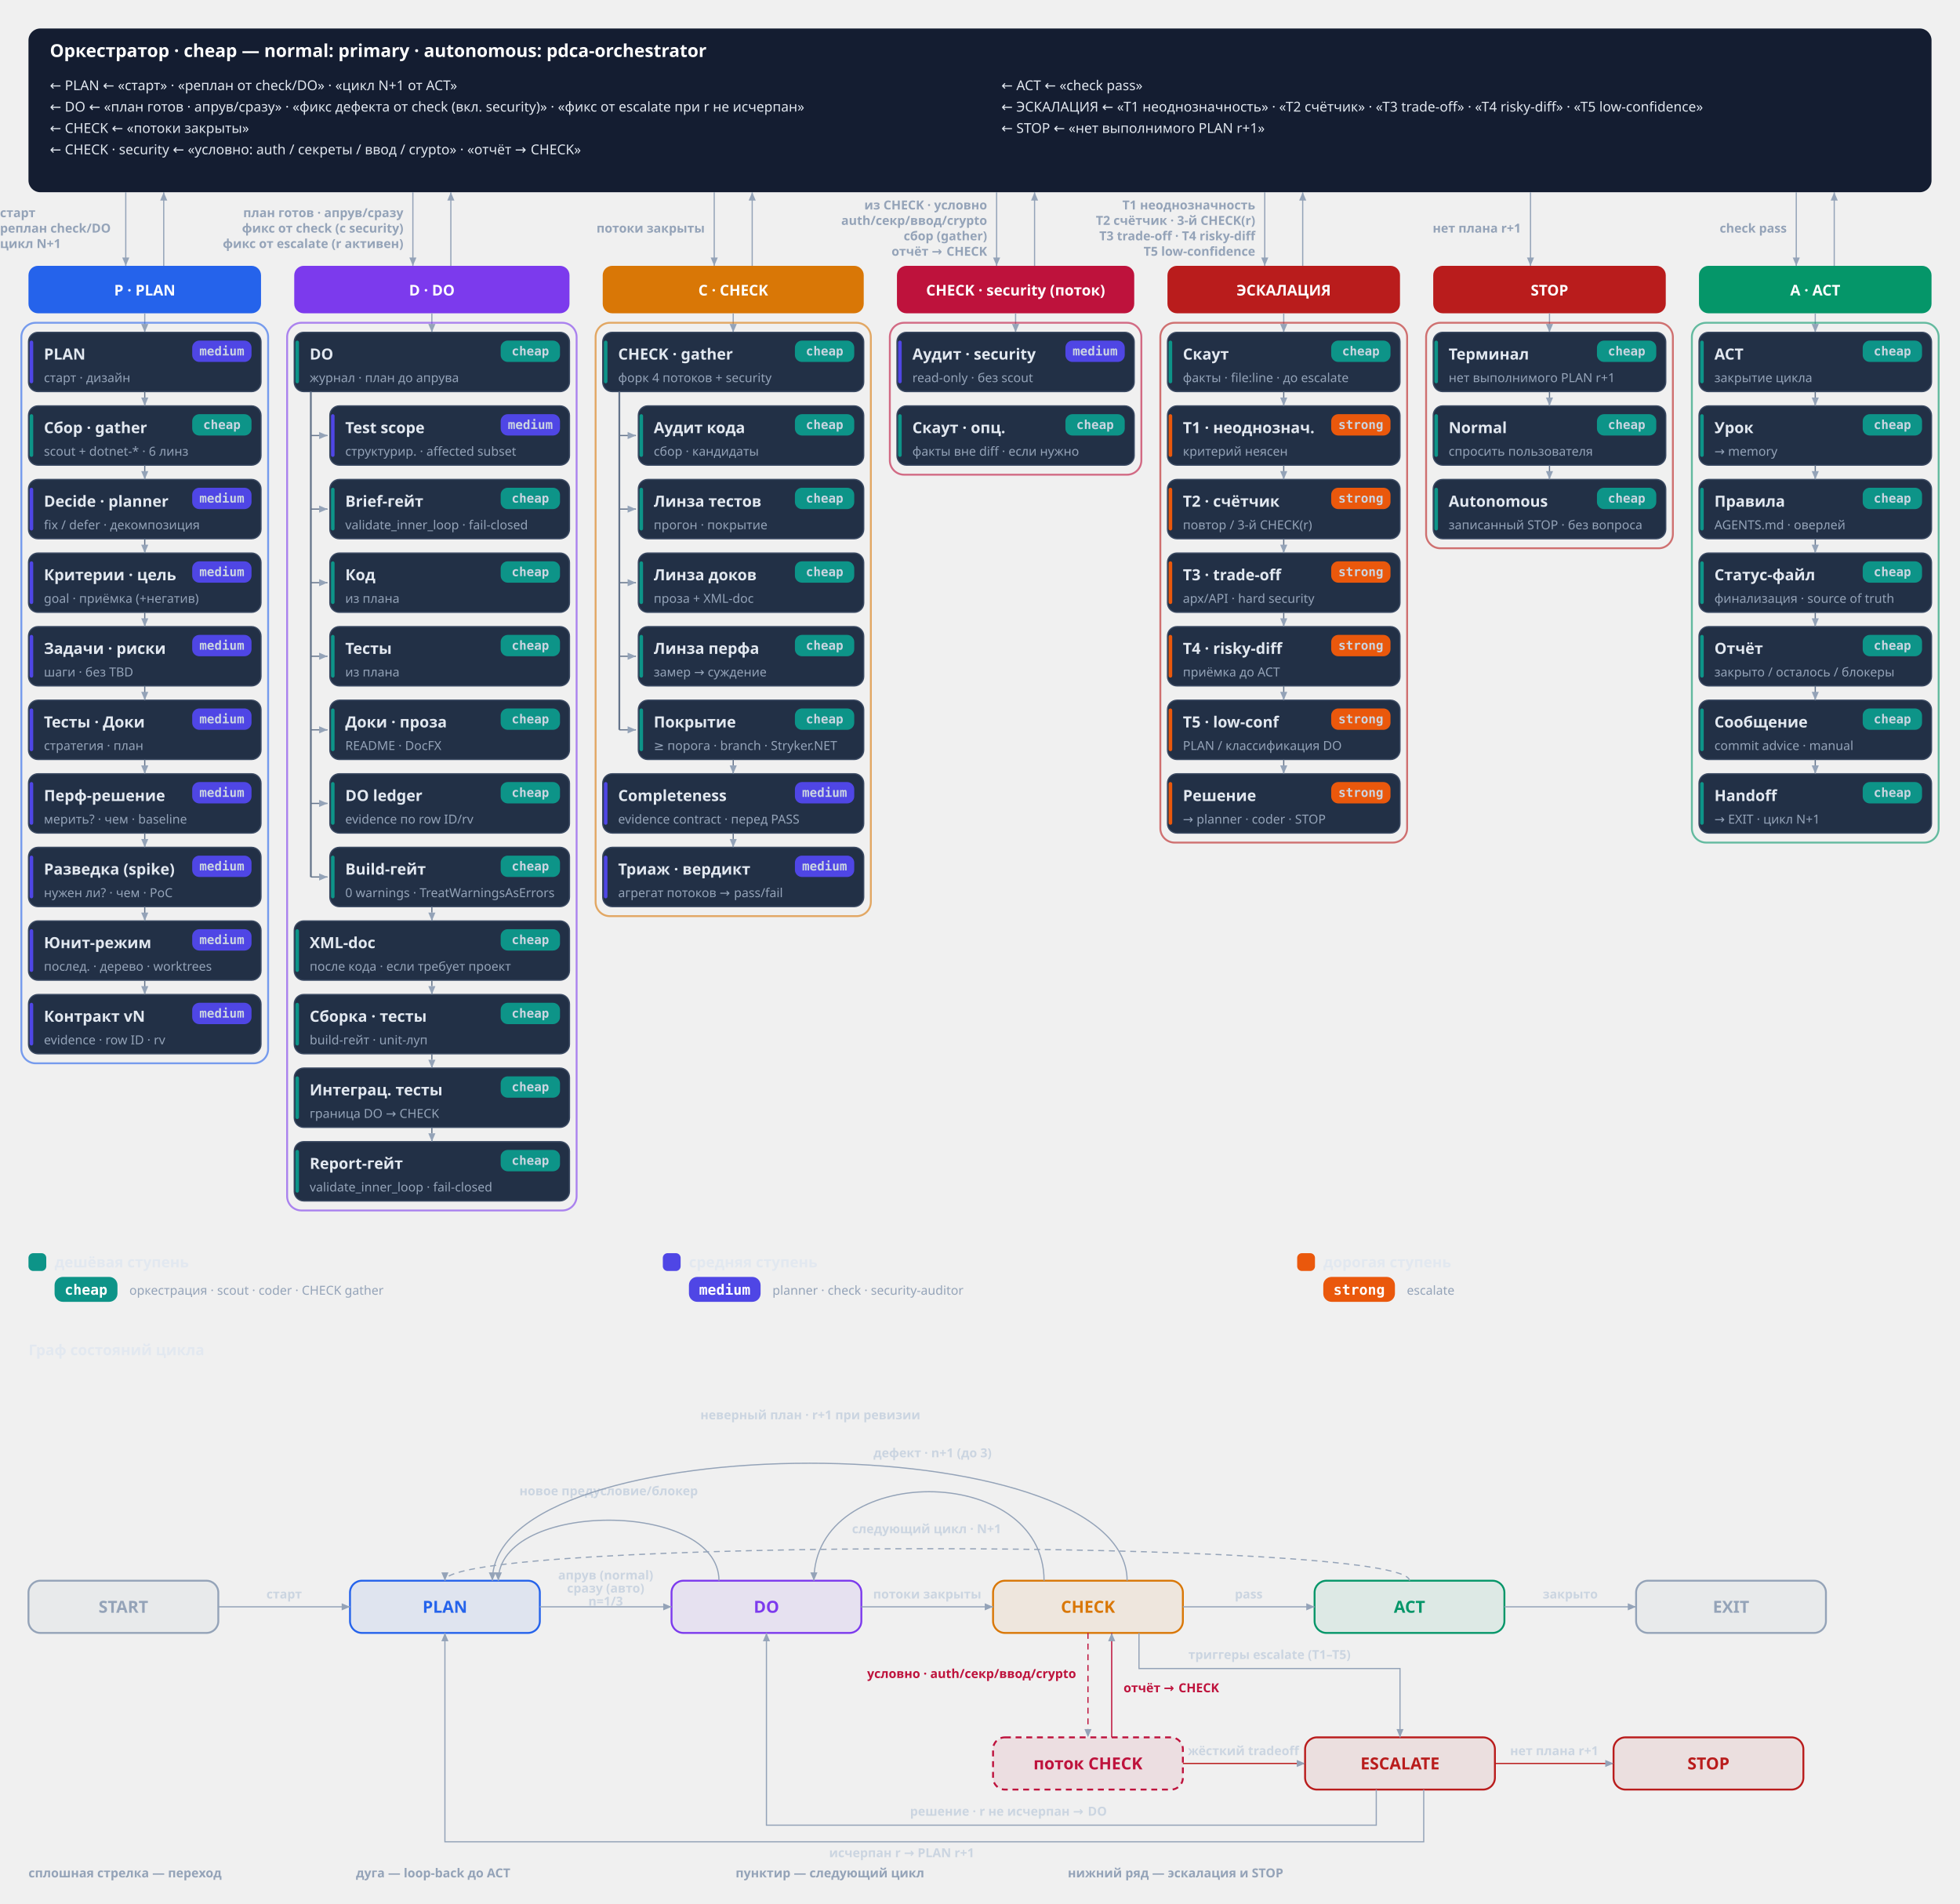
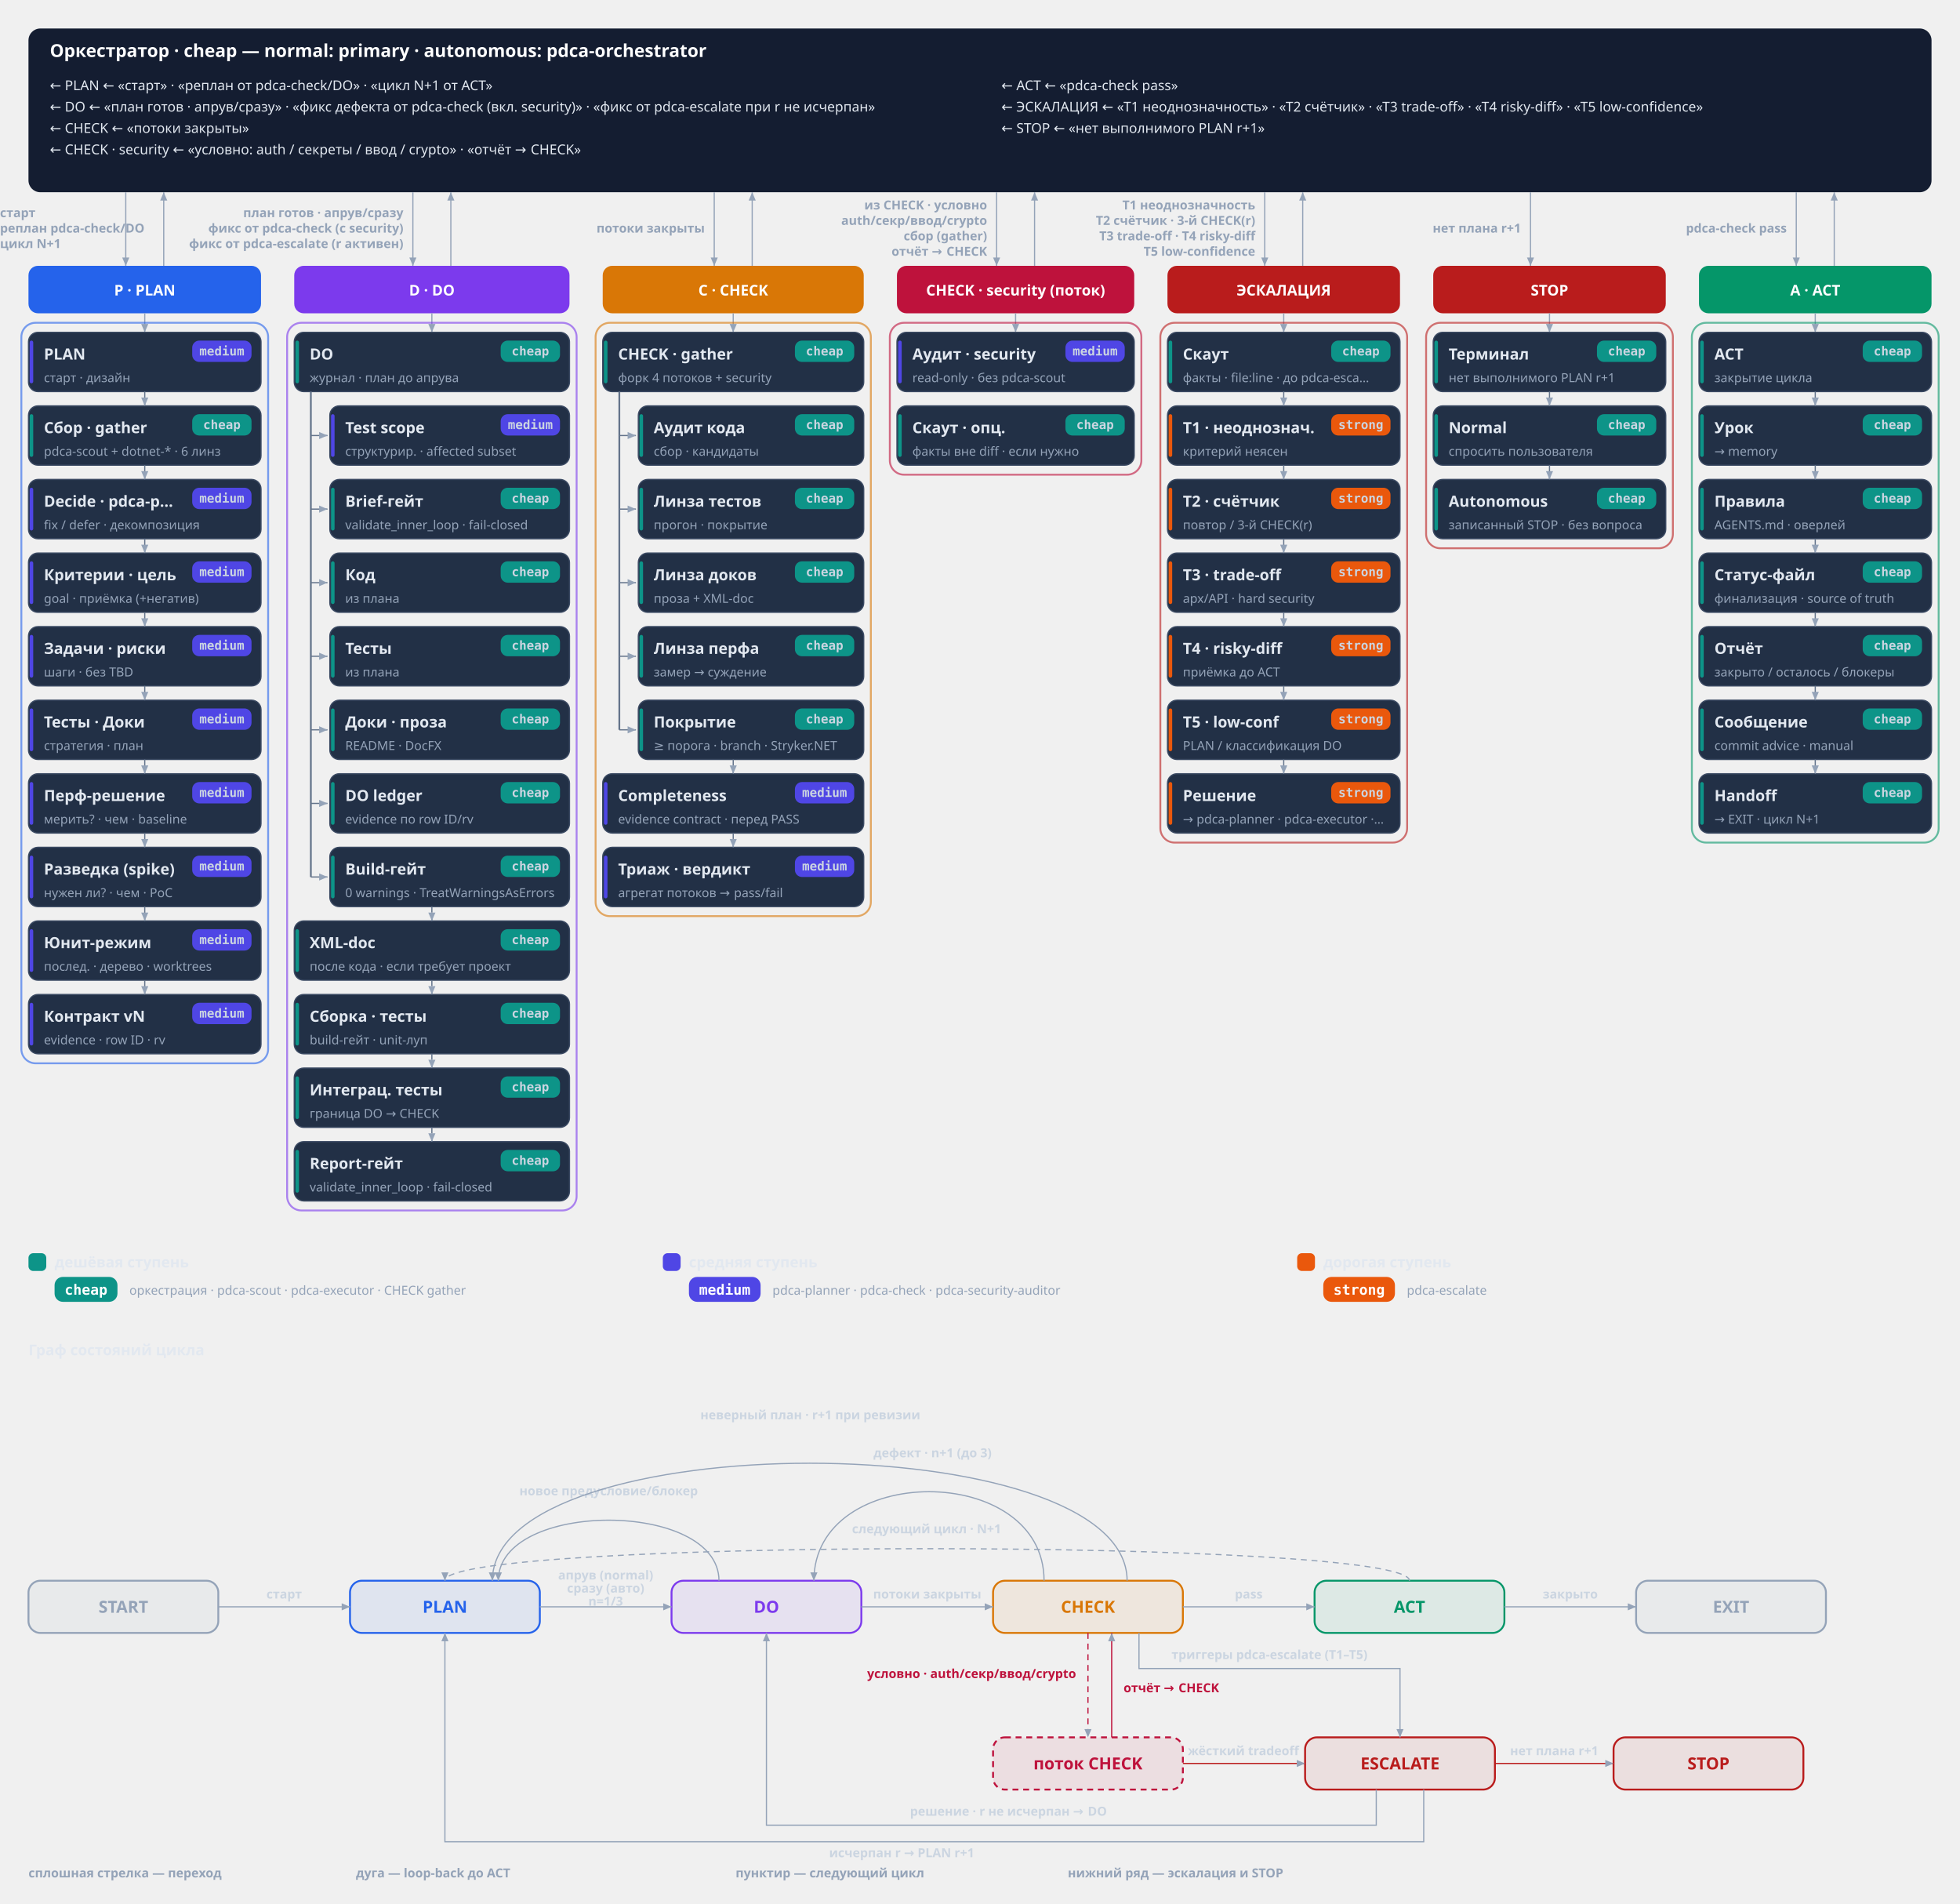
<svg xmlns="http://www.w3.org/2000/svg" viewBox="0 0 1652 1604" width="1652" font-family="Segoe UI, system-ui, sans-serif">
  <defs>
    <marker id="arrow" markerWidth="9" markerHeight="9" refX="7" refY="3" orient="auto">
      <path d="M0,0 L7,3 L0,6 Z" fill="#94a3b8" />
    </marker>
  </defs>
  <style>
.t{font-size:13px;font-weight:600;fill:#e2e8f0}
.s{font-size:10.5px;fill:#94a3b8}
.h{font-size:12.5px;font-weight:700;fill:#ffffff}
.g{font-size:10.5px;font-weight:600}
.band{fill:#141d31}
.bt{fill:#ffffff;font-size:15px;font-weight:700}
.ol{fill:#e2e8f0;font-size:11.5px}
.lt{font-size:12.5px;font-weight:700;fill:#e2e8f0}
.ls{font-size:10.5px;fill:#94a3b8}
.lm{font-family:ui-monospace,Consolas,Menlo,monospace;font-size:12px;font-weight:700}
.bm{font-family:ui-monospace,Consolas,Menlo,monospace;font-size:10.5px;font-weight:700}
.st{font-size:14px;font-weight:700}
</style>
  <rect x="24" y="24" width="1604" height="138" rx="10" class="band" />
  <text x="42" y="48" class="bt">Оркестратор · cheap — normal: primary · autonomous: pdca-orchestrator</text>
-   <text x="42" y="76" class="ol">← PLAN ← «старт» · «реплан от check/DO» · «цикл N+1 от ACT»</text>
-   <text x="42" y="94" class="ol">← DO ← «план готов · апрув/сразу» · «фикс дефекта от check (вкл. security)» · «фикс от escalate при r не исчерпан»</text>
+   <text x="42" y="76" class="ol">← PLAN ← «старт» · «реплан от pdca-check/DO» · «цикл N+1 от ACT»</text>
+   <text x="42" y="94" class="ol">← DO ← «план готов · апрув/сразу» · «фикс дефекта от pdca-check (вкл. security)» · «фикс от pdca-escalate при r не исчерпан»</text>
  <text x="42" y="112" class="ol">← CHECK ← «потоки закрыты»</text>
  <text x="42" y="130" class="ol">← CHECK · security ← «условно: auth / секреты / ввод / crypto» · «отчёт → CHECK»</text>
-   <text x="844.0" y="76" class="ol">← ACT ← «check pass»</text>
+   <text x="844.0" y="76" class="ol">← ACT ← «pdca-check pass»</text>
  <text x="844.0" y="94" class="ol">← ЭСКАЛАЦИЯ ← «Т1 неоднозначность» · «Т2 счётчик» · «Т3 trade-off» · «Т4 risky-diff» · «Т5 low-confidence»</text>
  <text x="844.0" y="112" class="ol">← STOP ← «нет выполнимого PLAN r+1»</text>
  <rect x="24" y="224" width="196" height="40" rx="8" fill="#2563eb" />
  <text x="122.0" y="249.0" class="h" text-anchor="middle">P · PLAN</text>
  <polyline points="122.0,264 122.0,280" fill="none" stroke="#94a3b8" marker-end="url(#arrow)" />
  <rect x="24" y="280" width="196" height="50" rx="8" fill="#223046" stroke="#3b4a63" stroke-width="1" />
  <rect x="25" y="287" width="3" height="36" rx="1.5" fill="#4f46e5" />
  <rect x="162" y="287" width="50" height="18" rx="6" fill="#4f46e5" />
  <text x="187.0" y="299.5" class="bm" fill="#cbd5e1" text-anchor="middle">medium</text>
  <text x="37" y="303" class="t">PLAN</text>
  <text x="37" y="322" class="s">старт · дизайн</text>
  <rect x="24" y="342" width="196" height="50" rx="8" fill="#223046" stroke="#3b4a63" stroke-width="1" />
  <rect x="25" y="349" width="3" height="36" rx="1.5" fill="#0d9488" />
  <rect x="162" y="349" width="50" height="18" rx="6" fill="#0d9488" />
  <text x="187.0" y="361.5" class="bm" fill="#cbd5e1" text-anchor="middle">cheap</text>
  <text x="37" y="365" class="t">Сбор · gather</text>
-   <text x="37" y="384" class="s">scout + dotnet-* · 6 линз</text>
+   <text x="37" y="384" class="s">pdca-scout + dotnet-* · 6 линз</text>
  <rect x="24" y="404" width="196" height="50" rx="8" fill="#223046" stroke="#3b4a63" stroke-width="1" />
  <rect x="25" y="411" width="3" height="36" rx="1.5" fill="#4f46e5" />
  <rect x="162" y="411" width="50" height="18" rx="6" fill="#4f46e5" />
  <text x="187.0" y="423.5" class="bm" fill="#cbd5e1" text-anchor="middle">medium</text>
-   <text x="37" y="427" class="t">Decide · planner</text>
+   <text x="37" y="427" class="t">Decide · pdca-p…</text>
  <text x="37" y="446" class="s">fix / defer · декомпозиция</text>
  <rect x="24" y="466" width="196" height="50" rx="8" fill="#223046" stroke="#3b4a63" stroke-width="1" />
  <rect x="25" y="473" width="3" height="36" rx="1.5" fill="#4f46e5" />
  <rect x="162" y="473" width="50" height="18" rx="6" fill="#4f46e5" />
  <text x="187.0" y="485.5" class="bm" fill="#cbd5e1" text-anchor="middle">medium</text>
  <text x="37" y="489" class="t">Критерии · цель</text>
  <text x="37" y="508" class="s">goal · приёмка (+негатив)</text>
  <rect x="24" y="528" width="196" height="50" rx="8" fill="#223046" stroke="#3b4a63" stroke-width="1" />
  <rect x="25" y="535" width="3" height="36" rx="1.5" fill="#4f46e5" />
  <rect x="162" y="535" width="50" height="18" rx="6" fill="#4f46e5" />
  <text x="187.0" y="547.5" class="bm" fill="#cbd5e1" text-anchor="middle">medium</text>
  <text x="37" y="551" class="t">Задачи · риски</text>
  <text x="37" y="570" class="s">шаги · без TBD</text>
  <rect x="24" y="590" width="196" height="50" rx="8" fill="#223046" stroke="#3b4a63" stroke-width="1" />
  <rect x="25" y="597" width="3" height="36" rx="1.5" fill="#4f46e5" />
  <rect x="162" y="597" width="50" height="18" rx="6" fill="#4f46e5" />
  <text x="187.0" y="609.5" class="bm" fill="#cbd5e1" text-anchor="middle">medium</text>
  <text x="37" y="613" class="t">Тесты · Доки</text>
  <text x="37" y="632" class="s">стратегия · план</text>
  <rect x="24" y="652" width="196" height="50" rx="8" fill="#223046" stroke="#3b4a63" stroke-width="1" />
  <rect x="25" y="659" width="3" height="36" rx="1.5" fill="#4f46e5" />
  <rect x="162" y="659" width="50" height="18" rx="6" fill="#4f46e5" />
  <text x="187.0" y="671.5" class="bm" fill="#cbd5e1" text-anchor="middle">medium</text>
  <text x="37" y="675" class="t">Перф-решение</text>
  <text x="37" y="694" class="s">мерить? · чем · baseline</text>
  <rect x="24" y="714" width="196" height="50" rx="8" fill="#223046" stroke="#3b4a63" stroke-width="1" />
  <rect x="25" y="721" width="3" height="36" rx="1.5" fill="#4f46e5" />
  <rect x="162" y="721" width="50" height="18" rx="6" fill="#4f46e5" />
  <text x="187.0" y="733.5" class="bm" fill="#cbd5e1" text-anchor="middle">medium</text>
  <text x="37" y="737" class="t">Разведка (spike)</text>
  <text x="37" y="756" class="s">нужен ли? · чем · PoC</text>
  <rect x="24" y="776" width="196" height="50" rx="8" fill="#223046" stroke="#3b4a63" stroke-width="1" />
  <rect x="25" y="783" width="3" height="36" rx="1.5" fill="#4f46e5" />
  <rect x="162" y="783" width="50" height="18" rx="6" fill="#4f46e5" />
  <text x="187.0" y="795.5" class="bm" fill="#cbd5e1" text-anchor="middle">medium</text>
  <text x="37" y="799" class="t">Юнит-режим</text>
  <text x="37" y="818" class="s">послед. · дерево · worktrees</text>
  <rect x="24" y="838" width="196" height="50" rx="8" fill="#223046" stroke="#3b4a63" stroke-width="1" />
  <rect x="25" y="845" width="3" height="36" rx="1.5" fill="#4f46e5" />
  <rect x="162" y="845" width="50" height="18" rx="6" fill="#4f46e5" />
  <text x="187.0" y="857.5" class="bm" fill="#cbd5e1" text-anchor="middle">medium</text>
  <text x="37" y="861" class="t">Контракт vN</text>
  <text x="37" y="880" class="s">evidence · row ID · rv</text>
  <polyline points="122.0,330 122.0,342" fill="none" stroke="#64748b" marker-end="url(#arrow)" />
  <polyline points="122.0,392 122.0,404" fill="none" stroke="#64748b" marker-end="url(#arrow)" />
  <polyline points="122.0,454 122.0,466" fill="none" stroke="#64748b" marker-end="url(#arrow)" />
  <polyline points="122.0,516 122.0,528" fill="none" stroke="#64748b" marker-end="url(#arrow)" />
  <polyline points="122.0,578 122.0,590" fill="none" stroke="#64748b" marker-end="url(#arrow)" />
  <polyline points="122.0,640 122.0,652" fill="none" stroke="#64748b" marker-end="url(#arrow)" />
  <polyline points="122.0,702 122.0,714" fill="none" stroke="#64748b" marker-end="url(#arrow)" />
  <polyline points="122.0,764 122.0,776" fill="none" stroke="#64748b" marker-end="url(#arrow)" />
  <polyline points="122.0,826 122.0,838" fill="none" stroke="#64748b" marker-end="url(#arrow)" />
  <rect x="18" y="272" width="208" height="624" rx="12" fill="none" stroke="#2563eb" stroke-opacity="0.6" stroke-width="1.6" />
  <rect x="248" y="224" width="232" height="40" rx="8" fill="#7c3aed" />
  <text x="364.0" y="249.0" class="h" text-anchor="middle">D · DO</text>
  <polyline points="364.0,264 364.0,280" fill="none" stroke="#94a3b8" marker-end="url(#arrow)" />
  <rect x="248" y="280" width="232" height="50" rx="8" fill="#223046" stroke="#3b4a63" stroke-width="1" />
  <rect x="249" y="287" width="3" height="36" rx="1.5" fill="#0d9488" />
  <rect x="422" y="287" width="50" height="18" rx="6" fill="#0d9488" />
  <text x="447.0" y="299.5" class="bm" fill="#cbd5e1" text-anchor="middle">cheap</text>
  <text x="261" y="303" class="t">DO</text>
  <text x="261" y="322" class="s">журнал · план до апрува</text>
  <rect x="278" y="342" width="202" height="50" rx="8" fill="#223046" stroke="#3b4a63" stroke-width="1" />
  <rect x="279" y="349" width="3" height="36" rx="1.5" fill="#4f46e5" />
  <rect x="422" y="349" width="50" height="18" rx="6" fill="#4f46e5" />
  <text x="447.0" y="361.5" class="bm" fill="#cbd5e1" text-anchor="middle">medium</text>
  <text x="291" y="365" class="t">Test scope</text>
  <text x="291" y="384" class="s">структурир. · affected subset</text>
  <polyline points="262,367.0 276,367.0" fill="none" stroke="#64748b" marker-end="url(#arrow)" />
  <rect x="278" y="404" width="202" height="50" rx="8" fill="#223046" stroke="#3b4a63" stroke-width="1" />
  <rect x="279" y="411" width="3" height="36" rx="1.5" fill="#0d9488" />
  <rect x="422" y="411" width="50" height="18" rx="6" fill="#0d9488" />
  <text x="447.0" y="423.5" class="bm" fill="#cbd5e1" text-anchor="middle">cheap</text>
  <text x="291" y="427" class="t">Brief-гейт</text>
  <text x="291" y="446" class="s">validate_inner_loop · fail-closed</text>
  <polyline points="262,429.0 276,429.0" fill="none" stroke="#64748b" marker-end="url(#arrow)" />
  <rect x="278" y="466" width="202" height="50" rx="8" fill="#223046" stroke="#3b4a63" stroke-width="1" />
  <rect x="279" y="473" width="3" height="36" rx="1.5" fill="#0d9488" />
  <rect x="422" y="473" width="50" height="18" rx="6" fill="#0d9488" />
  <text x="447.0" y="485.5" class="bm" fill="#cbd5e1" text-anchor="middle">cheap</text>
  <text x="291" y="489" class="t">Код</text>
  <text x="291" y="508" class="s">из плана</text>
  <polyline points="262,491.0 276,491.0" fill="none" stroke="#64748b" marker-end="url(#arrow)" />
  <rect x="278" y="528" width="202" height="50" rx="8" fill="#223046" stroke="#3b4a63" stroke-width="1" />
  <rect x="279" y="535" width="3" height="36" rx="1.5" fill="#0d9488" />
  <rect x="422" y="535" width="50" height="18" rx="6" fill="#0d9488" />
  <text x="447.0" y="547.5" class="bm" fill="#cbd5e1" text-anchor="middle">cheap</text>
  <text x="291" y="551" class="t">Тесты</text>
  <text x="291" y="570" class="s">из плана</text>
  <polyline points="262,553.0 276,553.0" fill="none" stroke="#64748b" marker-end="url(#arrow)" />
  <rect x="278" y="590" width="202" height="50" rx="8" fill="#223046" stroke="#3b4a63" stroke-width="1" />
  <rect x="279" y="597" width="3" height="36" rx="1.5" fill="#0d9488" />
  <rect x="422" y="597" width="50" height="18" rx="6" fill="#0d9488" />
  <text x="447.0" y="609.5" class="bm" fill="#cbd5e1" text-anchor="middle">cheap</text>
  <text x="291" y="613" class="t">Доки · проза</text>
  <text x="291" y="632" class="s">README · DocFX</text>
  <polyline points="262,615.0 276,615.0" fill="none" stroke="#64748b" marker-end="url(#arrow)" />
  <rect x="278" y="652" width="202" height="50" rx="8" fill="#223046" stroke="#3b4a63" stroke-width="1" />
  <rect x="279" y="659" width="3" height="36" rx="1.5" fill="#0d9488" />
  <rect x="422" y="659" width="50" height="18" rx="6" fill="#0d9488" />
  <text x="447.0" y="671.5" class="bm" fill="#cbd5e1" text-anchor="middle">cheap</text>
  <text x="291" y="675" class="t">DO ledger</text>
  <text x="291" y="694" class="s">evidence по row ID/rv</text>
  <polyline points="262,677.0 276,677.0" fill="none" stroke="#64748b" marker-end="url(#arrow)" />
  <rect x="278" y="714" width="202" height="50" rx="8" fill="#223046" stroke="#3b4a63" stroke-width="1" />
  <rect x="279" y="721" width="3" height="36" rx="1.5" fill="#0d9488" />
  <rect x="422" y="721" width="50" height="18" rx="6" fill="#0d9488" />
  <text x="447.0" y="733.5" class="bm" fill="#cbd5e1" text-anchor="middle">cheap</text>
  <text x="291" y="737" class="t">Build-гейт</text>
  <text x="291" y="756" class="s">0 warnings · TreatWarningsAsErrors</text>
  <polyline points="262,739.0 276,739.0" fill="none" stroke="#64748b" marker-end="url(#arrow)" />
  <line x1="262" y1="330" x2="262" y2="739.0" stroke="#64748b" stroke-width="1.5" />
  <rect x="248" y="776" width="232" height="50" rx="8" fill="#223046" stroke="#3b4a63" stroke-width="1" />
  <rect x="249" y="783" width="3" height="36" rx="1.5" fill="#0d9488" />
  <rect x="422" y="783" width="50" height="18" rx="6" fill="#0d9488" />
  <text x="447.0" y="795.5" class="bm" fill="#cbd5e1" text-anchor="middle">cheap</text>
  <text x="261" y="799" class="t">XML-doc</text>
  <text x="261" y="818" class="s">после кода · если требует проект</text>
  <path d="M364.0,764 L364.0,776" fill="none" stroke="#64748b" stroke-dasharray="5 4" marker-end="url(#arrow)" />
  <rect x="248" y="838" width="232" height="50" rx="8" fill="#223046" stroke="#3b4a63" stroke-width="1" />
  <rect x="249" y="845" width="3" height="36" rx="1.5" fill="#0d9488" />
  <rect x="422" y="845" width="50" height="18" rx="6" fill="#0d9488" />
  <text x="447.0" y="857.5" class="bm" fill="#cbd5e1" text-anchor="middle">cheap</text>
  <text x="261" y="861" class="t">Сборка · тесты</text>
  <text x="261" y="880" class="s">build-гейт · unit-луп</text>
  <path d="M364.0,826 L364.0,838" fill="none" stroke="#64748b" stroke-dasharray="5 4" marker-end="url(#arrow)" />
  <rect x="248" y="900" width="232" height="50" rx="8" fill="#223046" stroke="#3b4a63" stroke-width="1" />
  <rect x="249" y="907" width="3" height="36" rx="1.5" fill="#0d9488" />
  <rect x="422" y="907" width="50" height="18" rx="6" fill="#0d9488" />
  <text x="447.0" y="919.5" class="bm" fill="#cbd5e1" text-anchor="middle">cheap</text>
  <text x="261" y="923" class="t">Интеграц. тесты</text>
  <text x="261" y="942" class="s">граница DO → CHECK</text>
  <path d="M364.0,888 L364.0,900" fill="none" stroke="#64748b" stroke-dasharray="5 4" marker-end="url(#arrow)" />
  <rect x="248" y="962" width="232" height="50" rx="8" fill="#223046" stroke="#3b4a63" stroke-width="1" />
  <rect x="249" y="969" width="3" height="36" rx="1.5" fill="#0d9488" />
  <rect x="422" y="969" width="50" height="18" rx="6" fill="#0d9488" />
  <text x="447.0" y="981.5" class="bm" fill="#cbd5e1" text-anchor="middle">cheap</text>
  <text x="261" y="985" class="t">Report-гейт</text>
  <text x="261" y="1004" class="s">validate_inner_loop · fail-closed</text>
  <path d="M364.0,950 L364.0,962" fill="none" stroke="#64748b" stroke-dasharray="5 4" marker-end="url(#arrow)" />
  <rect x="242" y="272" width="244" height="748" rx="12" fill="none" stroke="#7c3aed" stroke-opacity="0.6" stroke-width="1.6" />
  <rect x="508" y="224" width="220" height="40" rx="8" fill="#d97706" />
  <text x="618.0" y="249.0" class="h" text-anchor="middle">C · CHECK</text>
  <polyline points="618.0,264 618.0,280" fill="none" stroke="#94a3b8" marker-end="url(#arrow)" />
  <rect x="508" y="280" width="220" height="50" rx="8" fill="#223046" stroke="#3b4a63" stroke-width="1" />
  <rect x="509" y="287" width="3" height="36" rx="1.5" fill="#0d9488" />
  <rect x="670" y="287" width="50" height="18" rx="6" fill="#0d9488" />
  <text x="695.0" y="299.5" class="bm" fill="#cbd5e1" text-anchor="middle">cheap</text>
  <text x="521" y="303" class="t">CHECK · gather</text>
  <text x="521" y="322" class="s">форк 4 потоков + security</text>
  <rect x="538" y="342" width="190" height="50" rx="8" fill="#223046" stroke="#3b4a63" stroke-width="1" />
  <rect x="539" y="349" width="3" height="36" rx="1.5" fill="#0d9488" />
  <rect x="670" y="349" width="50" height="18" rx="6" fill="#0d9488" />
  <text x="695.0" y="361.5" class="bm" fill="#cbd5e1" text-anchor="middle">cheap</text>
  <text x="551" y="365" class="t">Аудит кода</text>
  <text x="551" y="384" class="s">сбор · кандидаты</text>
  <polyline points="522,367.0 536,367.0" fill="none" stroke="#64748b" marker-end="url(#arrow)" />
  <rect x="538" y="404" width="190" height="50" rx="8" fill="#223046" stroke="#3b4a63" stroke-width="1" />
  <rect x="539" y="411" width="3" height="36" rx="1.5" fill="#0d9488" />
  <rect x="670" y="411" width="50" height="18" rx="6" fill="#0d9488" />
  <text x="695.0" y="423.5" class="bm" fill="#cbd5e1" text-anchor="middle">cheap</text>
  <text x="551" y="427" class="t">Линза тестов</text>
  <text x="551" y="446" class="s">прогон · покрытие</text>
  <polyline points="522,429.0 536,429.0" fill="none" stroke="#64748b" marker-end="url(#arrow)" />
  <rect x="538" y="466" width="190" height="50" rx="8" fill="#223046" stroke="#3b4a63" stroke-width="1" />
  <rect x="539" y="473" width="3" height="36" rx="1.5" fill="#0d9488" />
  <rect x="670" y="473" width="50" height="18" rx="6" fill="#0d9488" />
  <text x="695.0" y="485.5" class="bm" fill="#cbd5e1" text-anchor="middle">cheap</text>
  <text x="551" y="489" class="t">Линза доков</text>
  <text x="551" y="508" class="s">проза + XML-doc</text>
  <polyline points="522,491.0 536,491.0" fill="none" stroke="#64748b" marker-end="url(#arrow)" />
  <rect x="538" y="528" width="190" height="50" rx="8" fill="#223046" stroke="#3b4a63" stroke-width="1" />
  <rect x="539" y="535" width="3" height="36" rx="1.5" fill="#0d9488" />
  <rect x="670" y="535" width="50" height="18" rx="6" fill="#0d9488" />
  <text x="695.0" y="547.5" class="bm" fill="#cbd5e1" text-anchor="middle">cheap</text>
  <text x="551" y="551" class="t">Линза перфа</text>
  <text x="551" y="570" class="s">замер → суждение</text>
  <polyline points="522,553.0 536,553.0" fill="none" stroke="#64748b" marker-end="url(#arrow)" />
  <rect x="538" y="590" width="190" height="50" rx="8" fill="#223046" stroke="#3b4a63" stroke-width="1" />
  <rect x="539" y="597" width="3" height="36" rx="1.5" fill="#0d9488" />
  <rect x="670" y="597" width="50" height="18" rx="6" fill="#0d9488" />
  <text x="695.0" y="609.5" class="bm" fill="#cbd5e1" text-anchor="middle">cheap</text>
  <text x="551" y="613" class="t">Покрытие</text>
  <text x="551" y="632" class="s">≥ порога · branch · Stryker.NET</text>
  <polyline points="522,615.0 536,615.0" fill="none" stroke="#64748b" marker-end="url(#arrow)" />
  <line x1="522" y1="330" x2="522" y2="615.0" stroke="#64748b" stroke-width="1.5" />
  <rect x="508" y="652" width="220" height="50" rx="8" fill="#223046" stroke="#3b4a63" stroke-width="1" />
  <rect x="509" y="659" width="3" height="36" rx="1.5" fill="#4f46e5" />
  <rect x="670" y="659" width="50" height="18" rx="6" fill="#4f46e5" />
  <text x="695.0" y="671.5" class="bm" fill="#cbd5e1" text-anchor="middle">medium</text>
  <text x="521" y="675" class="t">Completeness</text>
  <text x="521" y="694" class="s">evidence contract · перед PASS</text>
  <path d="M618.0,640 L618.0,652" fill="none" stroke="#64748b" stroke-dasharray="5 4" marker-end="url(#arrow)" />
  <rect x="508" y="714" width="220" height="50" rx="8" fill="#223046" stroke="#3b4a63" stroke-width="1" />
  <rect x="509" y="721" width="3" height="36" rx="1.5" fill="#4f46e5" />
  <rect x="670" y="721" width="50" height="18" rx="6" fill="#4f46e5" />
  <text x="695.0" y="733.5" class="bm" fill="#cbd5e1" text-anchor="middle">medium</text>
  <text x="521" y="737" class="t">Триаж · вердикт</text>
  <text x="521" y="756" class="s">агрегат потоков → pass/fail</text>
  <path d="M618.0,702 L618.0,714" fill="none" stroke="#64748b" stroke-dasharray="5 4" marker-end="url(#arrow)" />
  <rect x="502" y="272" width="232" height="500" rx="12" fill="none" stroke="#d97706" stroke-opacity="0.6" stroke-width="1.6" />
  <rect x="756" y="224" width="200" height="40" rx="8" fill="#be123c" />
  <text x="856.0" y="249.0" class="h" text-anchor="middle">CHECK · security (поток)</text>
  <polyline points="856.0,264 856.0,280" fill="none" stroke="#94a3b8" marker-end="url(#arrow)" />
  <rect x="756" y="280" width="200" height="50" rx="8" fill="#223046" stroke="#3b4a63" stroke-width="1" />
  <rect x="757" y="287" width="3" height="36" rx="1.5" fill="#4f46e5" />
  <rect x="898" y="287" width="50" height="18" rx="6" fill="#4f46e5" />
  <text x="923.0" y="299.5" class="bm" fill="#cbd5e1" text-anchor="middle">medium</text>
  <text x="769" y="303" class="t">Аудит · security</text>
-   <text x="769" y="322" class="s">read-only · без scout</text>
+   <text x="769" y="322" class="s">read-only · без pdca-scout</text>
  <rect x="756" y="342" width="200" height="50" rx="8" fill="#223046" stroke="#3b4a63" stroke-width="1" />
  <rect x="757" y="349" width="3" height="36" rx="1.5" fill="#0d9488" />
  <rect x="898" y="349" width="50" height="18" rx="6" fill="#0d9488" />
  <text x="923.0" y="361.5" class="bm" fill="#cbd5e1" text-anchor="middle">cheap</text>
  <text x="769" y="365" class="t">Скаут · опц.</text>
  <text x="769" y="384" class="s">факты вне diff · если нужно</text>
  <rect x="750" y="272" width="212" height="128" rx="12" fill="none" stroke="#be123c" stroke-opacity="0.6" stroke-width="1.6" />
  <rect x="984" y="224" width="196" height="40" rx="8" fill="#b91c1c" />
  <text x="1082.0" y="249.0" class="h" text-anchor="middle">ЭСКАЛАЦИЯ</text>
  <polyline points="1082.0,264 1082.0,280" fill="none" stroke="#94a3b8" marker-end="url(#arrow)" />
  <rect x="984" y="280" width="196" height="50" rx="8" fill="#223046" stroke="#3b4a63" stroke-width="1" />
  <rect x="985" y="287" width="3" height="36" rx="1.5" fill="#0d9488" />
  <rect x="1122" y="287" width="50" height="18" rx="6" fill="#0d9488" />
  <text x="1147.0" y="299.5" class="bm" fill="#cbd5e1" text-anchor="middle">cheap</text>
  <text x="997" y="303" class="t">Скаут</text>
-   <text x="997" y="322" class="s">факты · file:line · до escalate</text>
+   <text x="997" y="322" class="s">факты · file:line · до pdca-esca…</text>
  <rect x="984" y="342" width="196" height="50" rx="8" fill="#223046" stroke="#3b4a63" stroke-width="1" />
  <rect x="985" y="349" width="3" height="36" rx="1.5" fill="#ea580c" />
  <rect x="1122" y="349" width="50" height="18" rx="6" fill="#ea580c" />
  <text x="1147.0" y="361.5" class="bm" fill="#cbd5e1" text-anchor="middle">strong</text>
  <text x="997" y="365" class="t">Т1 · неоднознач.</text>
  <text x="997" y="384" class="s">критерий неясен</text>
  <rect x="984" y="404" width="196" height="50" rx="8" fill="#223046" stroke="#3b4a63" stroke-width="1" />
  <rect x="985" y="411" width="3" height="36" rx="1.5" fill="#ea580c" />
  <rect x="1122" y="411" width="50" height="18" rx="6" fill="#ea580c" />
  <text x="1147.0" y="423.5" class="bm" fill="#cbd5e1" text-anchor="middle">strong</text>
  <text x="997" y="427" class="t">Т2 · счётчик</text>
  <text x="997" y="446" class="s">повтор / 3-й CHECK(r)</text>
  <rect x="984" y="466" width="196" height="50" rx="8" fill="#223046" stroke="#3b4a63" stroke-width="1" />
  <rect x="985" y="473" width="3" height="36" rx="1.5" fill="#ea580c" />
  <rect x="1122" y="473" width="50" height="18" rx="6" fill="#ea580c" />
  <text x="1147.0" y="485.5" class="bm" fill="#cbd5e1" text-anchor="middle">strong</text>
  <text x="997" y="489" class="t">Т3 · trade-off</text>
  <text x="997" y="508" class="s">арх/API · hard security</text>
  <rect x="984" y="528" width="196" height="50" rx="8" fill="#223046" stroke="#3b4a63" stroke-width="1" />
  <rect x="985" y="535" width="3" height="36" rx="1.5" fill="#ea580c" />
  <rect x="1122" y="535" width="50" height="18" rx="6" fill="#ea580c" />
  <text x="1147.0" y="547.5" class="bm" fill="#cbd5e1" text-anchor="middle">strong</text>
  <text x="997" y="551" class="t">Т4 · risky-diff</text>
  <text x="997" y="570" class="s">приёмка до ACT</text>
  <rect x="984" y="590" width="196" height="50" rx="8" fill="#223046" stroke="#3b4a63" stroke-width="1" />
  <rect x="985" y="597" width="3" height="36" rx="1.5" fill="#ea580c" />
  <rect x="1122" y="597" width="50" height="18" rx="6" fill="#ea580c" />
  <text x="1147.0" y="609.5" class="bm" fill="#cbd5e1" text-anchor="middle">strong</text>
  <text x="997" y="613" class="t">Т5 · low-conf</text>
  <text x="997" y="632" class="s">PLAN / классификация DO</text>
  <rect x="984" y="652" width="196" height="50" rx="8" fill="#223046" stroke="#3b4a63" stroke-width="1" />
  <rect x="985" y="659" width="3" height="36" rx="1.5" fill="#ea580c" />
  <rect x="1122" y="659" width="50" height="18" rx="6" fill="#ea580c" />
  <text x="1147.0" y="671.5" class="bm" fill="#cbd5e1" text-anchor="middle">strong</text>
  <text x="997" y="675" class="t">Решение</text>
-   <text x="997" y="694" class="s">→ planner · coder · STOP</text>
+   <text x="997" y="694" class="s">→ pdca-planner · pdca-executor ·…</text>
  <polyline points="1082.0,330 1082.0,342" fill="none" stroke="#64748b" marker-end="url(#arrow)" />
  <polyline points="1082.0,392 1082.0,404" fill="none" stroke="#64748b" marker-end="url(#arrow)" />
  <polyline points="1082.0,454 1082.0,466" fill="none" stroke="#64748b" marker-end="url(#arrow)" />
  <polyline points="1082.0,516 1082.0,528" fill="none" stroke="#64748b" marker-end="url(#arrow)" />
  <polyline points="1082.0,578 1082.0,590" fill="none" stroke="#64748b" marker-end="url(#arrow)" />
  <polyline points="1082.0,640 1082.0,652" fill="none" stroke="#64748b" marker-end="url(#arrow)" />
  <rect x="978" y="272" width="208" height="438" rx="12" fill="none" stroke="#b91c1c" stroke-opacity="0.6" stroke-width="1.6" />
  <rect x="1208" y="224" width="196" height="40" rx="8" fill="#b91c1c" />
  <text x="1306.0" y="249.0" class="h" text-anchor="middle">STOP</text>
  <polyline points="1306.0,264 1306.0,280" fill="none" stroke="#94a3b8" marker-end="url(#arrow)" />
  <rect x="1208" y="280" width="196" height="50" rx="8" fill="#223046" stroke="#3b4a63" stroke-width="1" />
  <rect x="1209" y="287" width="3" height="36" rx="1.5" fill="#0d9488" />
  <rect x="1346" y="287" width="50" height="18" rx="6" fill="#0d9488" />
  <text x="1371.0" y="299.5" class="bm" fill="#cbd5e1" text-anchor="middle">cheap</text>
  <text x="1221" y="303" class="t">Терминал</text>
  <text x="1221" y="322" class="s">нет выполнимого PLAN r+1</text>
  <rect x="1208" y="342" width="196" height="50" rx="8" fill="#223046" stroke="#3b4a63" stroke-width="1" />
  <rect x="1209" y="349" width="3" height="36" rx="1.5" fill="#0d9488" />
  <rect x="1346" y="349" width="50" height="18" rx="6" fill="#0d9488" />
  <text x="1371.0" y="361.5" class="bm" fill="#cbd5e1" text-anchor="middle">cheap</text>
  <text x="1221" y="365" class="t">Normal</text>
  <text x="1221" y="384" class="s">спросить пользователя</text>
  <rect x="1208" y="404" width="196" height="50" rx="8" fill="#223046" stroke="#3b4a63" stroke-width="1" />
  <rect x="1209" y="411" width="3" height="36" rx="1.5" fill="#0d9488" />
  <rect x="1346" y="411" width="50" height="18" rx="6" fill="#0d9488" />
  <text x="1371.0" y="423.5" class="bm" fill="#cbd5e1" text-anchor="middle">cheap</text>
  <text x="1221" y="427" class="t">Autonomous</text>
  <text x="1221" y="446" class="s">записанный STOP · без вопроса</text>
  <polyline points="1306.0,330 1306.0,342" fill="none" stroke="#64748b" marker-end="url(#arrow)" />
  <polyline points="1306.0,392 1306.0,404" fill="none" stroke="#64748b" marker-end="url(#arrow)" />
  <rect x="1202" y="272" width="208" height="190" rx="12" fill="none" stroke="#b91c1c" stroke-opacity="0.6" stroke-width="1.6" />
  <rect x="1432" y="224" width="196" height="40" rx="8" fill="#059669" />
  <text x="1530.0" y="249.0" class="h" text-anchor="middle">A · ACT</text>
  <polyline points="1530.0,264 1530.0,280" fill="none" stroke="#94a3b8" marker-end="url(#arrow)" />
  <rect x="1432" y="280" width="196" height="50" rx="8" fill="#223046" stroke="#3b4a63" stroke-width="1" />
  <rect x="1433" y="287" width="3" height="36" rx="1.5" fill="#0d9488" />
  <rect x="1570" y="287" width="50" height="18" rx="6" fill="#0d9488" />
  <text x="1595.0" y="299.5" class="bm" fill="#cbd5e1" text-anchor="middle">cheap</text>
  <text x="1445" y="303" class="t">ACT</text>
  <text x="1445" y="322" class="s">закрытие цикла</text>
  <rect x="1432" y="342" width="196" height="50" rx="8" fill="#223046" stroke="#3b4a63" stroke-width="1" />
  <rect x="1433" y="349" width="3" height="36" rx="1.5" fill="#0d9488" />
  <rect x="1570" y="349" width="50" height="18" rx="6" fill="#0d9488" />
  <text x="1595.0" y="361.5" class="bm" fill="#cbd5e1" text-anchor="middle">cheap</text>
  <text x="1445" y="365" class="t">Урок</text>
  <text x="1445" y="384" class="s">→ memory</text>
  <rect x="1432" y="404" width="196" height="50" rx="8" fill="#223046" stroke="#3b4a63" stroke-width="1" />
  <rect x="1433" y="411" width="3" height="36" rx="1.5" fill="#0d9488" />
  <rect x="1570" y="411" width="50" height="18" rx="6" fill="#0d9488" />
  <text x="1595.0" y="423.5" class="bm" fill="#cbd5e1" text-anchor="middle">cheap</text>
  <text x="1445" y="427" class="t">Правила</text>
  <text x="1445" y="446" class="s">AGENTS.md · оверлей</text>
  <rect x="1432" y="466" width="196" height="50" rx="8" fill="#223046" stroke="#3b4a63" stroke-width="1" />
  <rect x="1433" y="473" width="3" height="36" rx="1.5" fill="#0d9488" />
  <rect x="1570" y="473" width="50" height="18" rx="6" fill="#0d9488" />
  <text x="1595.0" y="485.5" class="bm" fill="#cbd5e1" text-anchor="middle">cheap</text>
  <text x="1445" y="489" class="t">Статус-файл</text>
  <text x="1445" y="508" class="s">финализация · source of truth</text>
  <rect x="1432" y="528" width="196" height="50" rx="8" fill="#223046" stroke="#3b4a63" stroke-width="1" />
  <rect x="1433" y="535" width="3" height="36" rx="1.5" fill="#0d9488" />
  <rect x="1570" y="535" width="50" height="18" rx="6" fill="#0d9488" />
  <text x="1595.0" y="547.5" class="bm" fill="#cbd5e1" text-anchor="middle">cheap</text>
  <text x="1445" y="551" class="t">Отчёт</text>
  <text x="1445" y="570" class="s">закрыто / осталось / блокеры</text>
  <rect x="1432" y="590" width="196" height="50" rx="8" fill="#223046" stroke="#3b4a63" stroke-width="1" />
  <rect x="1433" y="597" width="3" height="36" rx="1.5" fill="#0d9488" />
  <rect x="1570" y="597" width="50" height="18" rx="6" fill="#0d9488" />
  <text x="1595.0" y="609.5" class="bm" fill="#cbd5e1" text-anchor="middle">cheap</text>
  <text x="1445" y="613" class="t">Сообщение</text>
  <text x="1445" y="632" class="s">commit advice · manual</text>
  <rect x="1432" y="652" width="196" height="50" rx="8" fill="#223046" stroke="#3b4a63" stroke-width="1" />
  <rect x="1433" y="659" width="3" height="36" rx="1.5" fill="#0d9488" />
  <rect x="1570" y="659" width="50" height="18" rx="6" fill="#0d9488" />
  <text x="1595.0" y="671.5" class="bm" fill="#cbd5e1" text-anchor="middle">cheap</text>
  <text x="1445" y="675" class="t">Handoff</text>
  <text x="1445" y="694" class="s">→ EXIT · цикл N+1</text>
  <polyline points="1530.0,330 1530.0,342" fill="none" stroke="#64748b" marker-end="url(#arrow)" />
  <polyline points="1530.0,392 1530.0,404" fill="none" stroke="#64748b" marker-end="url(#arrow)" />
  <polyline points="1530.0,454 1530.0,466" fill="none" stroke="#64748b" marker-end="url(#arrow)" />
  <polyline points="1530.0,516 1530.0,528" fill="none" stroke="#64748b" marker-end="url(#arrow)" />
  <polyline points="1530.0,578 1530.0,590" fill="none" stroke="#64748b" marker-end="url(#arrow)" />
  <polyline points="1530.0,640 1530.0,652" fill="none" stroke="#64748b" marker-end="url(#arrow)" />
  <rect x="1426" y="272" width="208" height="438" rx="12" fill="none" stroke="#059669" stroke-opacity="0.6" stroke-width="1.6" />
  <polyline points="106.0,162 106.0,224" fill="none" stroke="#94a3b8" data-edge-id="dispatch_p" marker-end="url(#arrow)" />
  <text x="0" y="183.0" class="g" fill="#94a3b8" text-anchor="start">старт</text>
-   <text x="0" y="196.0" class="g" fill="#94a3b8" text-anchor="start">реплан check/DO</text>
+   <text x="0" y="196.0" class="g" fill="#94a3b8" text-anchor="start">реплан pdca-check/DO</text>
  <text x="0" y="209.0" class="g" fill="#94a3b8" text-anchor="start">цикл N+1</text>
  <polyline points="138.0,224 138.0,162" fill="none" stroke="#94a3b8" data-edge-id="return_p" marker-end="url(#arrow)" />
  <polyline points="348.0,162 348.0,224" fill="none" stroke="#94a3b8" data-edge-id="dispatch_d" marker-end="url(#arrow)" />
  <text x="340.0" y="183.0" class="g" fill="#94a3b8" text-anchor="end">план готов · апрув/сразу</text>
-   <text x="340.0" y="196.0" class="g" fill="#94a3b8" text-anchor="end">фикс от check (с security)</text>
-   <text x="340.0" y="209.0" class="g" fill="#94a3b8" text-anchor="end">фикс от escalate (r активен)</text>
+   <text x="340.0" y="196.0" class="g" fill="#94a3b8" text-anchor="end">фикс от pdca-check (с security)</text>
+   <text x="340.0" y="209.0" class="g" fill="#94a3b8" text-anchor="end">фикс от pdca-escalate (r активен)</text>
  <polyline points="380.0,224 380.0,162" fill="none" stroke="#94a3b8" data-edge-id="return_d" marker-end="url(#arrow)" />
  <polyline points="602.0,162 602.0,224" fill="none" stroke="#94a3b8" data-edge-id="dispatch_c" marker-end="url(#arrow)" />
  <text x="594.0" y="196.0" class="g" fill="#94a3b8" text-anchor="end">потоки закрыты</text>
  <polyline points="634.0,224 634.0,162" fill="none" stroke="#94a3b8" data-edge-id="return_c" marker-end="url(#arrow)" />
  <polyline points="840.0,162 840.0,224" fill="none" stroke="#94a3b8" data-edge-id="dispatch_sec" marker-end="url(#arrow)" />
  <text x="832.0" y="176.5" class="g" fill="#94a3b8" text-anchor="end">из CHECK · условно</text>
  <text x="832.0" y="189.5" class="g" fill="#94a3b8" text-anchor="end">auth/секр/ввод/crypto</text>
  <text x="832.0" y="202.5" class="g" fill="#94a3b8" text-anchor="end">сбор (gather)</text>
  <text x="832.0" y="215.5" class="g" fill="#94a3b8" text-anchor="end">отчёт → CHECK</text>
  <polyline points="872.0,224 872.0,162" fill="none" stroke="#94a3b8" data-edge-id="return_sec" marker-end="url(#arrow)" />
  <polyline points="1066.0,162 1066.0,224" fill="none" stroke="#94a3b8" data-edge-id="dispatch_e" marker-end="url(#arrow)" />
  <text x="1058.0" y="176.5" class="g" fill="#94a3b8" text-anchor="end">Т1 неоднозначность</text>
  <text x="1058.0" y="189.5" class="g" fill="#94a3b8" text-anchor="end">Т2 счётчик · 3-й CHECK(r)</text>
  <text x="1058.0" y="202.5" class="g" fill="#94a3b8" text-anchor="end">Т3 trade-off · Т4 risky-diff</text>
  <text x="1058.0" y="215.5" class="g" fill="#94a3b8" text-anchor="end">Т5 low-confidence</text>
  <polyline points="1098.0,224 1098.0,162" fill="none" stroke="#94a3b8" data-edge-id="return_e" marker-end="url(#arrow)" />
  <polyline points="1290.0,162 1290.0,224" fill="none" stroke="#94a3b8" data-edge-id="dispatch_s" marker-end="url(#arrow)" />
  <text x="1282.0" y="196.0" class="g" fill="#94a3b8" text-anchor="end">нет плана r+1</text>
  <polyline points="1514.0,162 1514.0,224" fill="none" stroke="#94a3b8" data-edge-id="dispatch_a" marker-end="url(#arrow)" />
-   <text x="1506.0" y="196.0" class="g" fill="#94a3b8" text-anchor="end">check pass</text>
+   <text x="1506.0" y="196.0" class="g" fill="#94a3b8" text-anchor="end">pdca-check pass</text>
  <polyline points="1546.0,224 1546.0,162" fill="none" stroke="#94a3b8" data-edge-id="return_a" marker-end="url(#arrow)" />
  <rect x="24.0" y="1056" width="15" height="15" rx="4" fill="#0d9488" />
  <text x="46.0" y="1068" class="lt">дешёвая ступень</text>
  <rect x="46.0" y="1076" width="53.0" height="21" rx="7" fill="#0d9488" />
  <text x="72.5" y="1091" class="lm" fill="#ffffff" text-anchor="middle">cheap</text>
-   <text x="109.0" y="1091" class="ls">оркестрация · scout · coder · CHECK gather</text>
+   <text x="109.0" y="1091" class="ls">оркестрация · pdca-scout · pdca-executor · CHECK gather</text>
  <rect x="558.667" y="1056" width="15" height="15" rx="4" fill="#4f46e5" />
  <text x="580.667" y="1068" class="lt">средняя ступень</text>
  <rect x="580.667" y="1076" width="60.4" height="21" rx="7" fill="#4f46e5" />
  <text x="610.867" y="1091" class="lm" fill="#ffffff" text-anchor="middle">medium</text>
-   <text x="651.067" y="1091" class="ls">planner · check · security-auditor</text>
+   <text x="651.067" y="1091" class="ls">pdca-planner · pdca-check · pdca-security-auditor</text>
  <rect x="1093.333" y="1056" width="15" height="15" rx="4" fill="#ea580c" />
  <text x="1115.333" y="1068" class="lt">дорогая ступень</text>
  <rect x="1115.333" y="1076" width="60.4" height="21" rx="7" fill="#ea580c" />
  <text x="1145.533" y="1091" class="lm" fill="#ffffff" text-anchor="middle">strong</text>
-   <text x="1185.733" y="1091" class="ls">escalate</text>
+   <text x="1185.733" y="1091" class="ls">pdca-escalate</text>
  <text x="24" y="1142" class="lt">Граф состояний цикла</text>
  <rect x="24" y="1332" width="160" height="44" rx="10" fill="#94a3b8" fill-opacity="0.08" stroke="#94a3b8" stroke-width="1.6" data-node-id="START" />
  <text x="104.0" y="1359.0" class="st" fill="#94a3b8" text-anchor="middle">START</text>
  <rect x="295" y="1332" width="160" height="44" rx="10" fill="#2563eb" fill-opacity="0.08" stroke="#2563eb" stroke-width="1.6" data-node-id="PLAN" />
  <text x="375.0" y="1359.0" class="st" fill="#2563eb" text-anchor="middle">PLAN</text>
  <rect x="566" y="1332" width="160" height="44" rx="10" fill="#7c3aed" fill-opacity="0.08" stroke="#7c3aed" stroke-width="1.6" data-node-id="DO" />
  <text x="646.0" y="1359.0" class="st" fill="#7c3aed" text-anchor="middle">DO</text>
  <rect x="837" y="1332" width="160" height="44" rx="10" fill="#d97706" fill-opacity="0.08" stroke="#d97706" stroke-width="1.6" data-node-id="CHECK" />
  <text x="917.0" y="1359.0" class="st" fill="#d97706" text-anchor="middle">CHECK</text>
  <rect x="1108" y="1332" width="160" height="44" rx="10" fill="#059669" fill-opacity="0.08" stroke="#059669" stroke-width="1.6" data-node-id="ACT" />
  <text x="1188.0" y="1359.0" class="st" fill="#059669" text-anchor="middle">ACT</text>
  <rect x="1379" y="1332" width="160" height="44" rx="10" fill="#94a3b8" fill-opacity="0.08" stroke="#94a3b8" stroke-width="1.6" data-node-id="EXIT" />
  <text x="1459.0" y="1359.0" class="st" fill="#94a3b8" text-anchor="middle">EXIT</text>
  <polyline points="184,1354.0 295,1354.0" fill="none" stroke="#94a3b8" data-edge-id="start_plan" marker-end="url(#arrow)" />
  <text x="239.5" y="1347.0" class="g" fill="#cbd5e1" text-anchor="middle">старт</text>
  <polyline points="455,1354.0 566,1354.0" fill="none" stroke="#94a3b8" data-edge-id="plan_do" marker-end="url(#arrow)" />
  <text x="510.5" y="1331.0" class="g" fill="#cbd5e1" text-anchor="middle">апрув (normal)</text>
  <text x="510.5" y="1342.0" class="g" fill="#cbd5e1" text-anchor="middle">сразу (авто)</text>
  <text x="510.5" y="1353.0" class="g" fill="#cbd5e1" text-anchor="middle">n=1/3</text>
  <polyline points="726,1354.0 837,1354.0" fill="none" stroke="#94a3b8" data-edge-id="do_check" marker-end="url(#arrow)" />
  <text x="781.5" y="1347.0" class="g" fill="#cbd5e1" text-anchor="middle">потоки закрыты</text>
  <polyline points="997,1354.0 1108,1354.0" fill="none" stroke="#94a3b8" data-edge-id="check_act" marker-end="url(#arrow)" />
  <text x="1052.5" y="1347.0" class="g" fill="#cbd5e1" text-anchor="middle">pass</text>
  <polyline points="1268,1354.0 1379,1354.0" fill="none" stroke="#94a3b8" data-edge-id="act_exit" marker-end="url(#arrow)" />
  <text x="1323.5" y="1347.0" class="g" fill="#cbd5e1" text-anchor="middle">закрыто</text>
  <path d="M1188,1332 C1188,1296 375,1296 375,1332" fill="none" stroke="#94a3b8" stroke-dasharray="5 4" marker-end="url(#arrow)" data-edge-id="act_plan" />
  <text x="781" y="1292" class="g" fill="#cbd5e1" text-anchor="middle">следующий цикл · N+1</text>
  <path d="M606,1332 C606,1264 420,1264 420,1332" fill="none" stroke="#94a3b8" marker-end="url(#arrow)" data-edge-id="do_plan_blocker" />
  <text x="513" y="1260" class="g" fill="#cbd5e1" text-anchor="middle">новое предусловие/блокер</text>
  <path d="M880,1332 C880,1232 686,1232 686,1332" fill="none" stroke="#94a3b8" marker-end="url(#arrow)" data-edge-id="check_do_defect" />
  <text x="786" y="1228" class="g" fill="#cbd5e1" text-anchor="middle">дефект · n+1 (до 3)</text>
  <path d="M950,1332 C950,1200 415,1200 415,1332" fill="none" stroke="#94a3b8" marker-end="url(#arrow)" data-edge-id="check_plan_replan" />
  <text x="683" y="1196" class="g" fill="#cbd5e1" text-anchor="middle">неверный план · r+1 при ревизии</text>
  <rect x="837" y="1464" width="160" height="44" rx="10" fill="#be123c" fill-opacity="0.08" stroke="#be123c" stroke-width="1.6" stroke-dasharray="5 4" data-node-id="sec_check" />
  <text x="917.0" y="1491.0" class="st" fill="#be123c" text-anchor="middle">поток CHECK</text>
  <rect x="1100" y="1464" width="160" height="44" rx="10" fill="#b91c1c" fill-opacity="0.08" stroke="#b91c1c" stroke-width="1.6" data-node-id="escalate" />
  <text x="1180.0" y="1491.0" class="st" fill="#b91c1c" text-anchor="middle">ESCALATE</text>
  <rect x="1360" y="1464" width="160" height="44" rx="10" fill="#b91c1c" fill-opacity="0.08" stroke="#b91c1c" stroke-width="1.6" data-node-id="stop" />
  <text x="1440.0" y="1491.0" class="st" fill="#b91c1c" text-anchor="middle">STOP</text>
  <polyline points="917,1376 917,1464" fill="none" stroke="#be123c" stroke-dasharray="5 4" data-edge-id="check_security" marker-end="url(#arrow)" />
  <text x="907" y="1414.0" class="g" fill="#be123c" text-anchor="end">условно · auth/секр/ввод/crypto</text>
  <polyline points="937,1464 937,1376" fill="none" stroke="#be123c" data-edge-id="security_check_report" marker-end="url(#arrow)" />
  <text x="947" y="1426.0" class="g" fill="#be123c" text-anchor="start">отчёт → CHECK</text>
  <polyline points="960,1376 960,1406 1180,1406 1180,1464" fill="none" stroke="#94a3b8" data-edge-id="check_escalate_trigger" marker-end="url(#arrow)" />
-   <text x="1070" y="1398" class="g" fill="#cbd5e1" text-anchor="middle">триггеры escalate (Т1–Т5)</text>
+   <text x="1070" y="1398" class="g" fill="#cbd5e1" text-anchor="middle">триггеры pdca-escalate (Т1–Т5)</text>
  <polyline points="997,1486.0 1100,1486.0" fill="none" stroke="#b91c1c" data-edge-id="security_escalate_tradeoff" marker-end="url(#arrow)" />
  <text x="1048" y="1479.0" class="g" fill="#cbd5e1" text-anchor="middle">жёсткий tradeoff</text>
  <polyline points="1260,1486.0 1360,1486.0" fill="none" stroke="#b91c1c" data-edge-id="escalate_stop" marker-end="url(#arrow)" />
  <text x="1310" y="1479.0" class="g" fill="#cbd5e1" text-anchor="middle">нет плана r+1</text>
  <polyline points="1160,1508 1160,1538 646,1538 646,1376" fill="none" stroke="#94a3b8" data-edge-id="escalate_do_nonexhausted" marker-end="url(#arrow)" />
  <text x="850" y="1530" class="g" fill="#cbd5e1" text-anchor="middle">решение · r не исчерпан → DO</text>
  <polyline points="1200,1508 1200,1552 375,1552 375,1376" fill="none" stroke="#94a3b8" data-edge-id="escalate_plan_exhausted" marker-end="url(#arrow)" />
  <text x="760" y="1565" class="g" fill="#cbd5e1" text-anchor="middle">исчерпан r → PLAN r+1</text>
  <text x="24" y="1582" class="g" fill="#94a3b8" text-anchor="start">сплошная стрелка — переход</text>
  <text x="300" y="1582" class="g" fill="#94a3b8" text-anchor="start">дуга — loop-back до ACT</text>
  <text x="620" y="1582" class="g" fill="#94a3b8" text-anchor="start">пунктир — следующий цикл</text>
  <text x="900" y="1582" class="g" fill="#94a3b8" text-anchor="start">нижний ряд — эскалация и STOP</text>
</svg>
